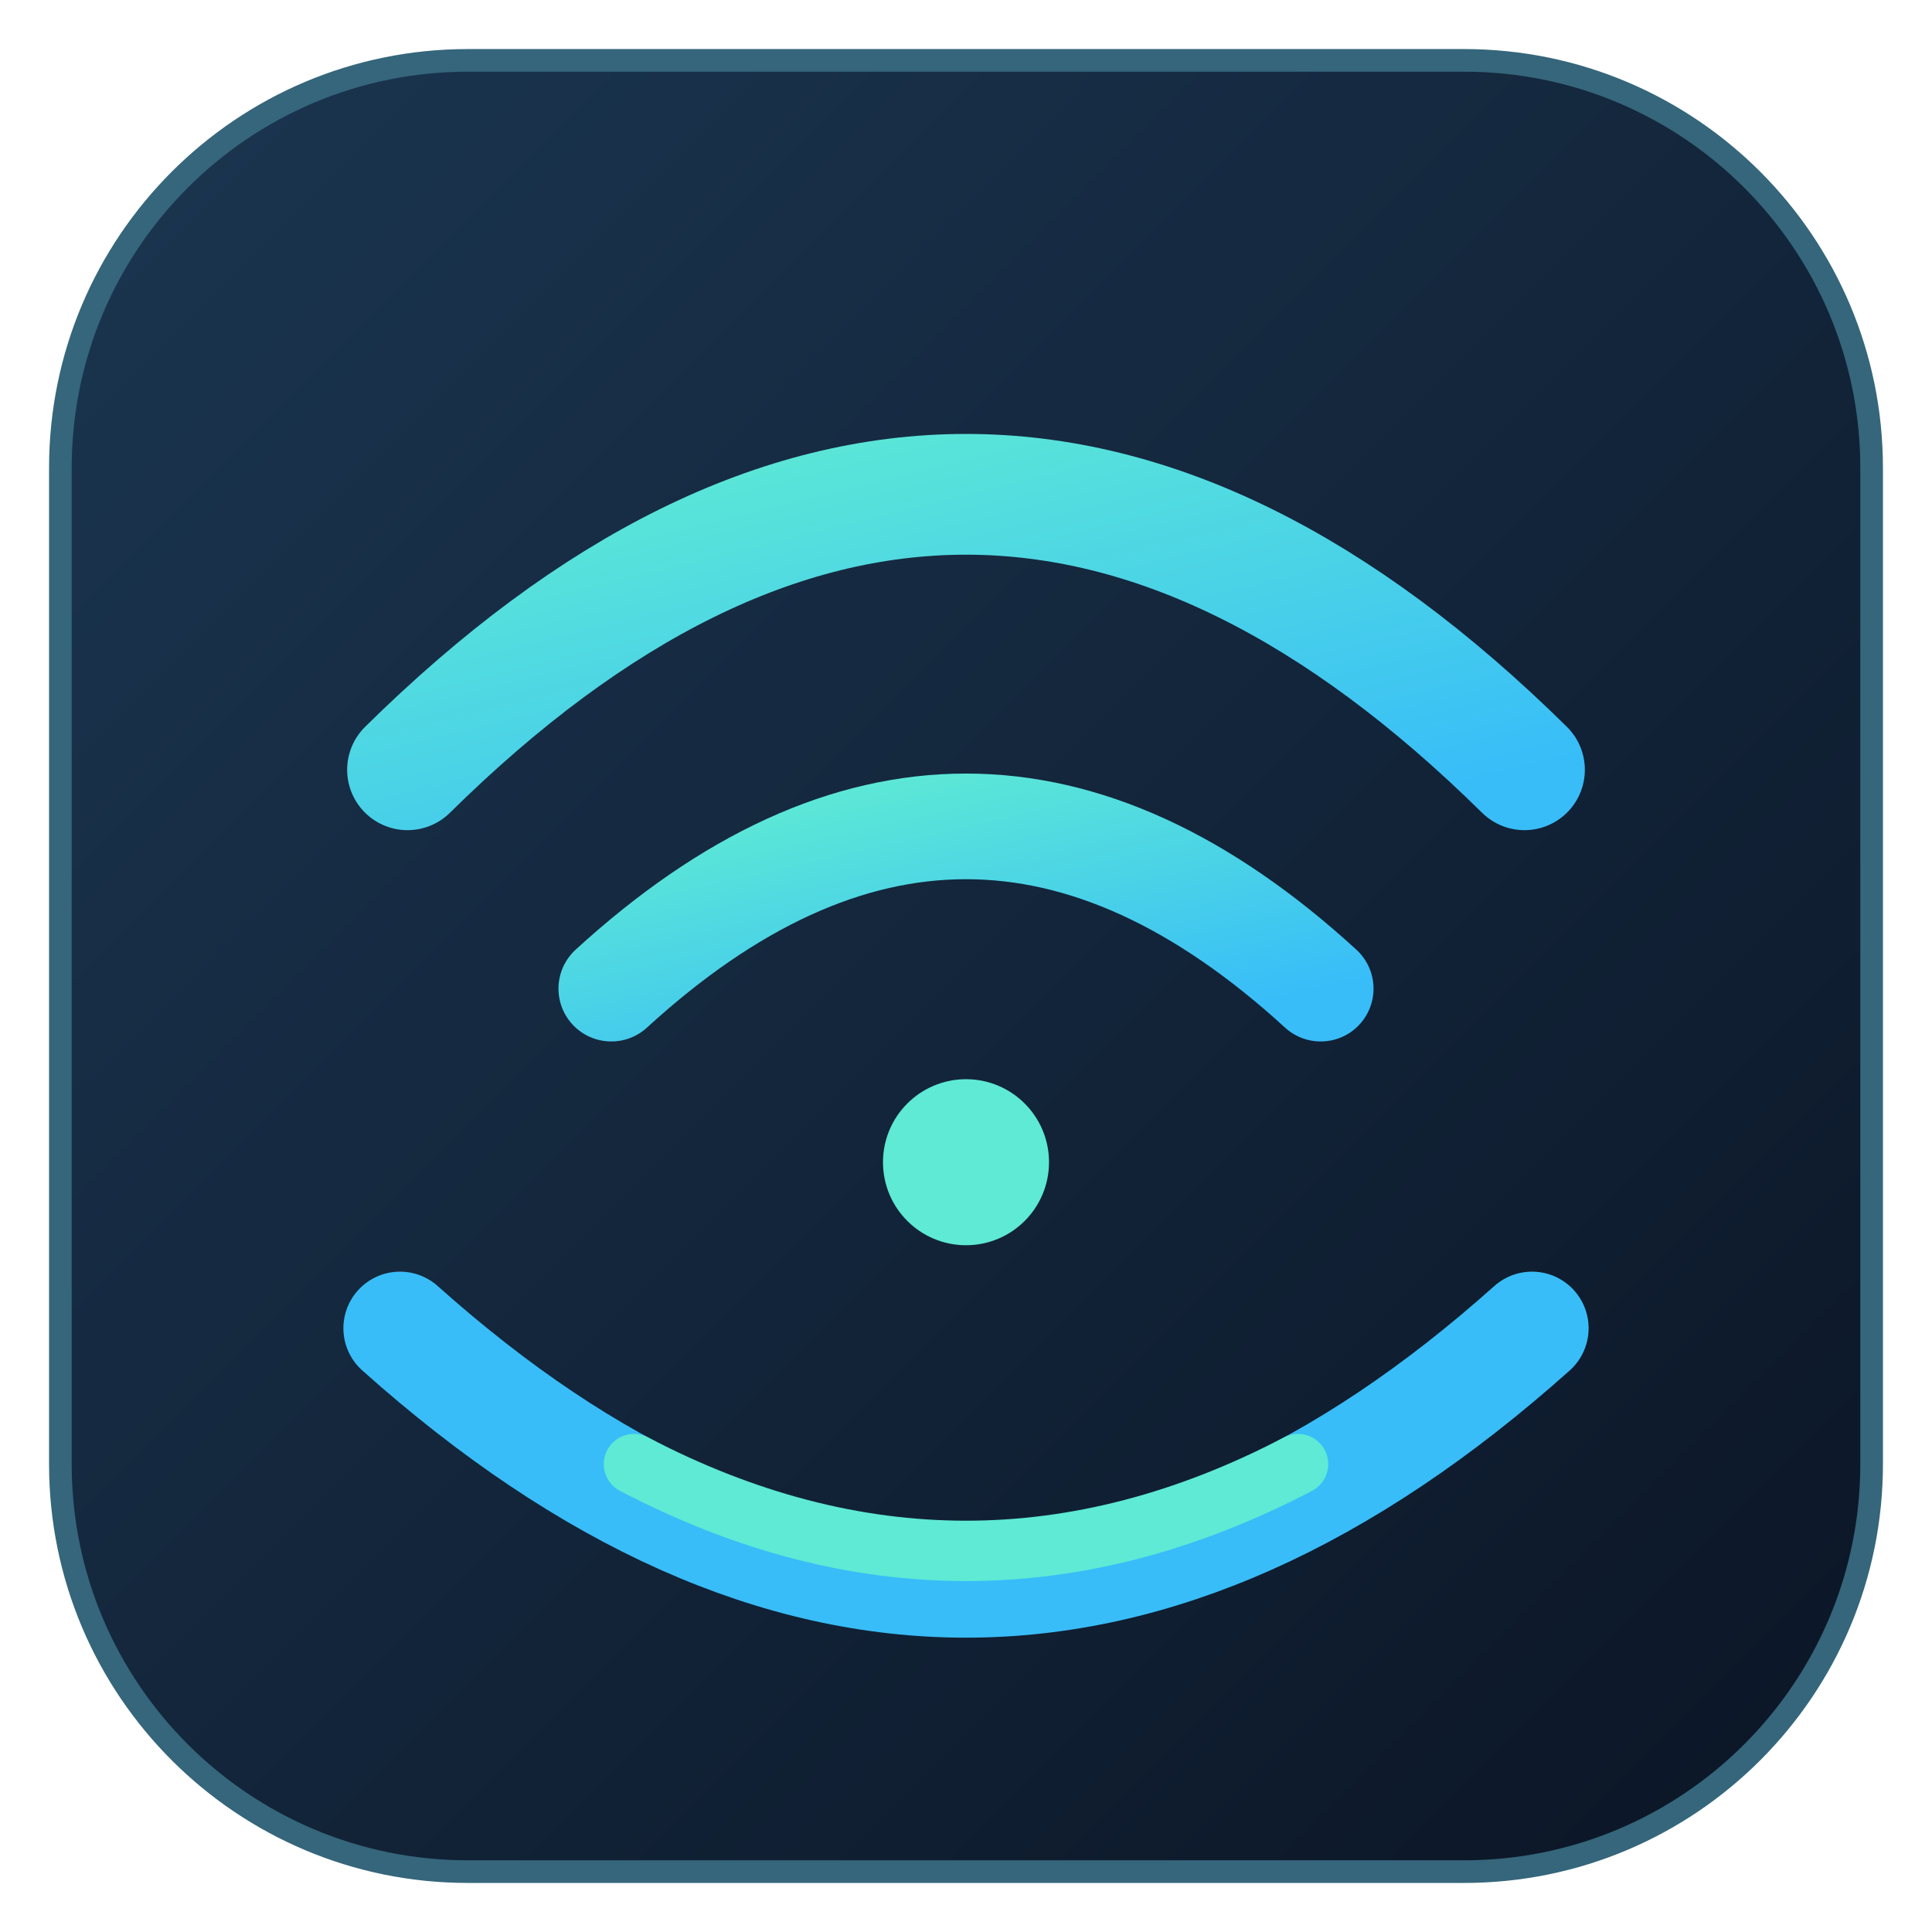
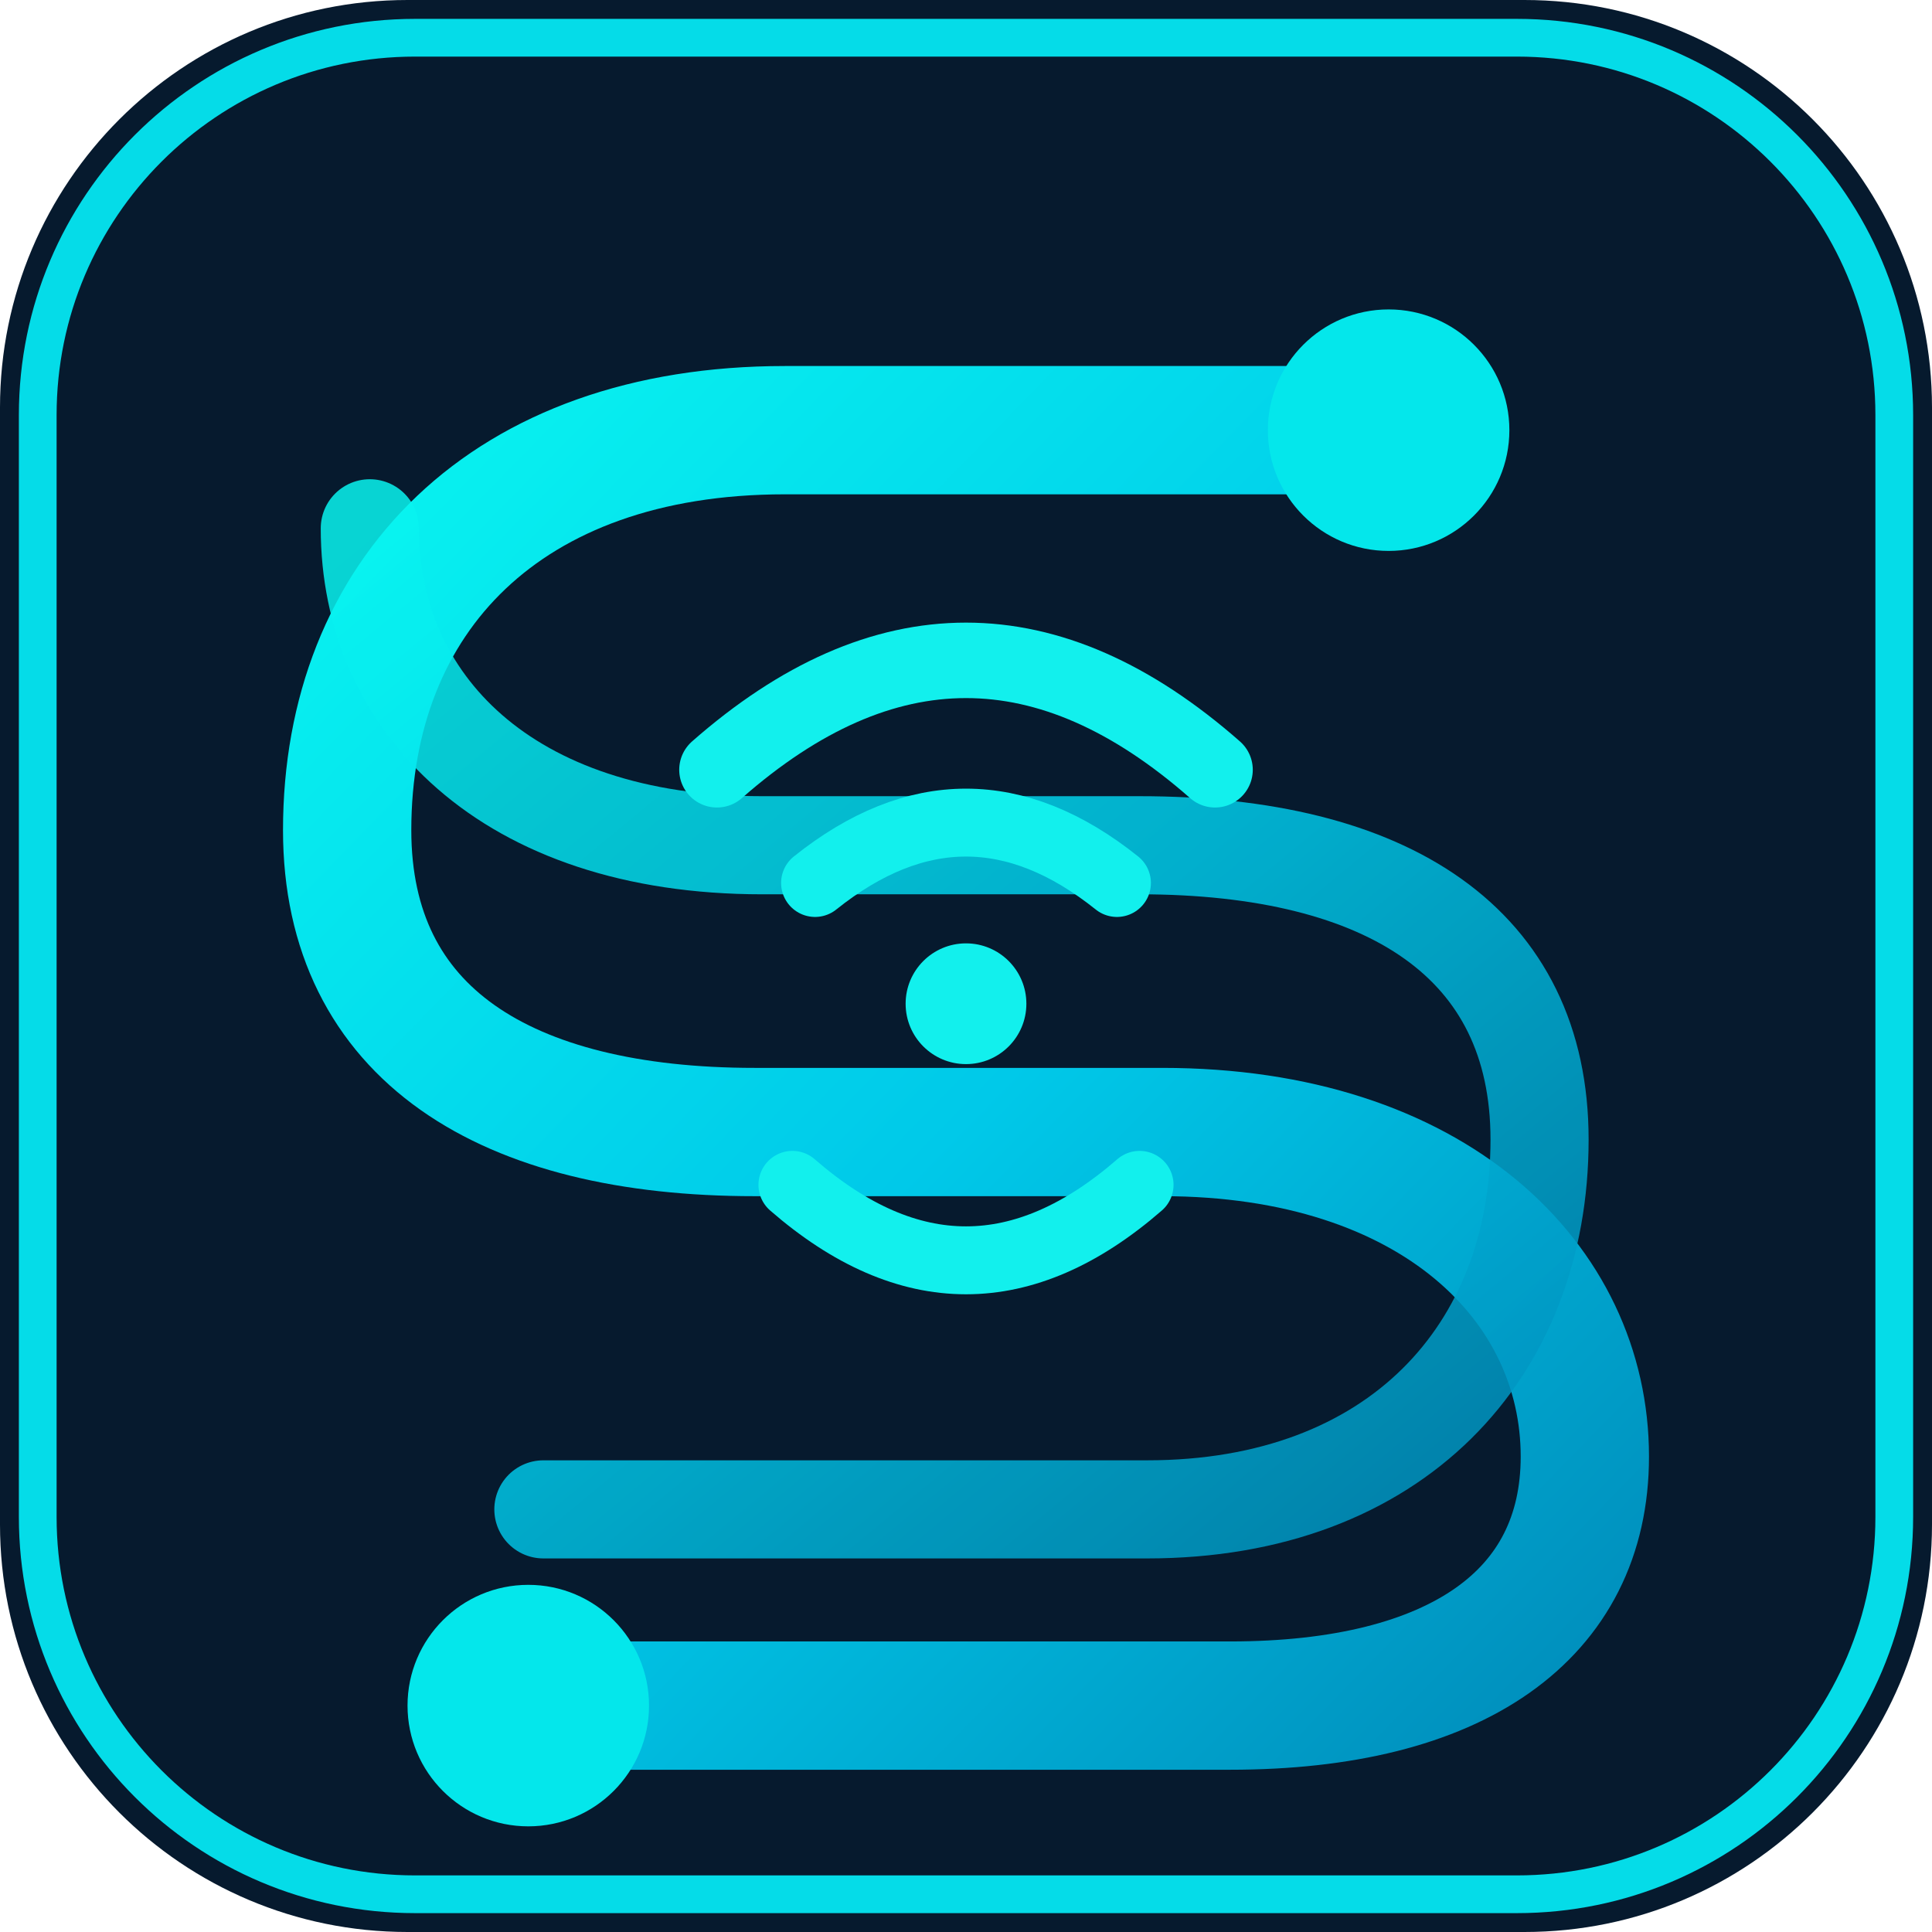
<svg xmlns="http://www.w3.org/2000/svg" width="256" height="256" viewBox="0 0 256 256">
  <defs>
-     <linearGradient id="bg" x2="1" y2="1">
-       <stop stop-color="#1b3651" />
-       <stop offset="1" stop-color="#0b1525" />
-     </linearGradient>
-     <linearGradient id="wave" x2="1" y2="1">
-       <stop stop-color="#5eead4" />
-       <stop offset="1" stop-color="#38bdf8" />
+     <linearGradient id="ribbon" x1="0" y1="0" x2="1" y2="1">
+       <stop stop-color="#08f4f0" />
+       <stop offset=".52" stop-color="#00c9e9" />
+       <stop offset="1" stop-color="#008ebc" />
    </linearGradient>
  </defs>
-   <rect x="8" y="8" width="240" height="240" rx="54" fill="url(#bg)" stroke="#35667b" stroke-width="3" />
-   <path d="M54 102 Q128 29 202 102" fill="none" stroke="url(#wave)" stroke-width="16" stroke-linecap="round" />
-   <path d="M81 131 Q128 88 175 131" fill="none" stroke="url(#wave)" stroke-width="14" stroke-linecap="round" />
-   <circle cx="128" cy="154" r="11" fill="#5eead4" />
-   <path d="M53 176 Q128 243 203 176" fill="none" stroke="#38bdf8" stroke-width="15" stroke-linecap="round" />
-   <path d="M84 194 Q128 217 172 194" fill="none" stroke="#5eead4" stroke-width="8" stroke-linecap="round" />
+   <rect width="256" height="256" rx="54" fill="#061a2e" />
+   <rect x="5" y="5" width="246" height="246" rx="50" fill="none" stroke="#05dce8" stroke-width="5" />
+   <path d="M184 57 H104 C67 57 46 79 46 110 C46 137 67 150 100 150 H154 C190 150 210 170 210 193 C210 214 193 226 163 226 H70" fill="none" stroke="url(#ribbon)" stroke-width="17" stroke-linecap="round" />
+   <path d="M72 200 H152 C185 200 204 179 204 151 C204 125 184 112 151 112 H101 C67 112 49 93 49 70" fill="none" stroke="url(#ribbon)" stroke-width="13" stroke-linecap="round" opacity=".85" />
+   <circle cx="184" cy="57" r="16" fill="#04e7eb" />
+   <circle cx="70" cy="226" r="16" fill="#04e7eb" />
+   <path d="M95 102 Q128 73 161 102" fill="none" stroke="#12f0ed" stroke-width="10" stroke-linecap="round" />
+   <path d="M108 117 Q128 101 148 117" fill="none" stroke="#12f0ed" stroke-width="9" stroke-linecap="round" />
+   <circle cx="128" cy="133" r="8" fill="#12f0ed" />
+   <path d="M105 157 Q128 177 151 157" fill="none" stroke="#12f0ed" stroke-width="9" stroke-linecap="round" />
</svg>
